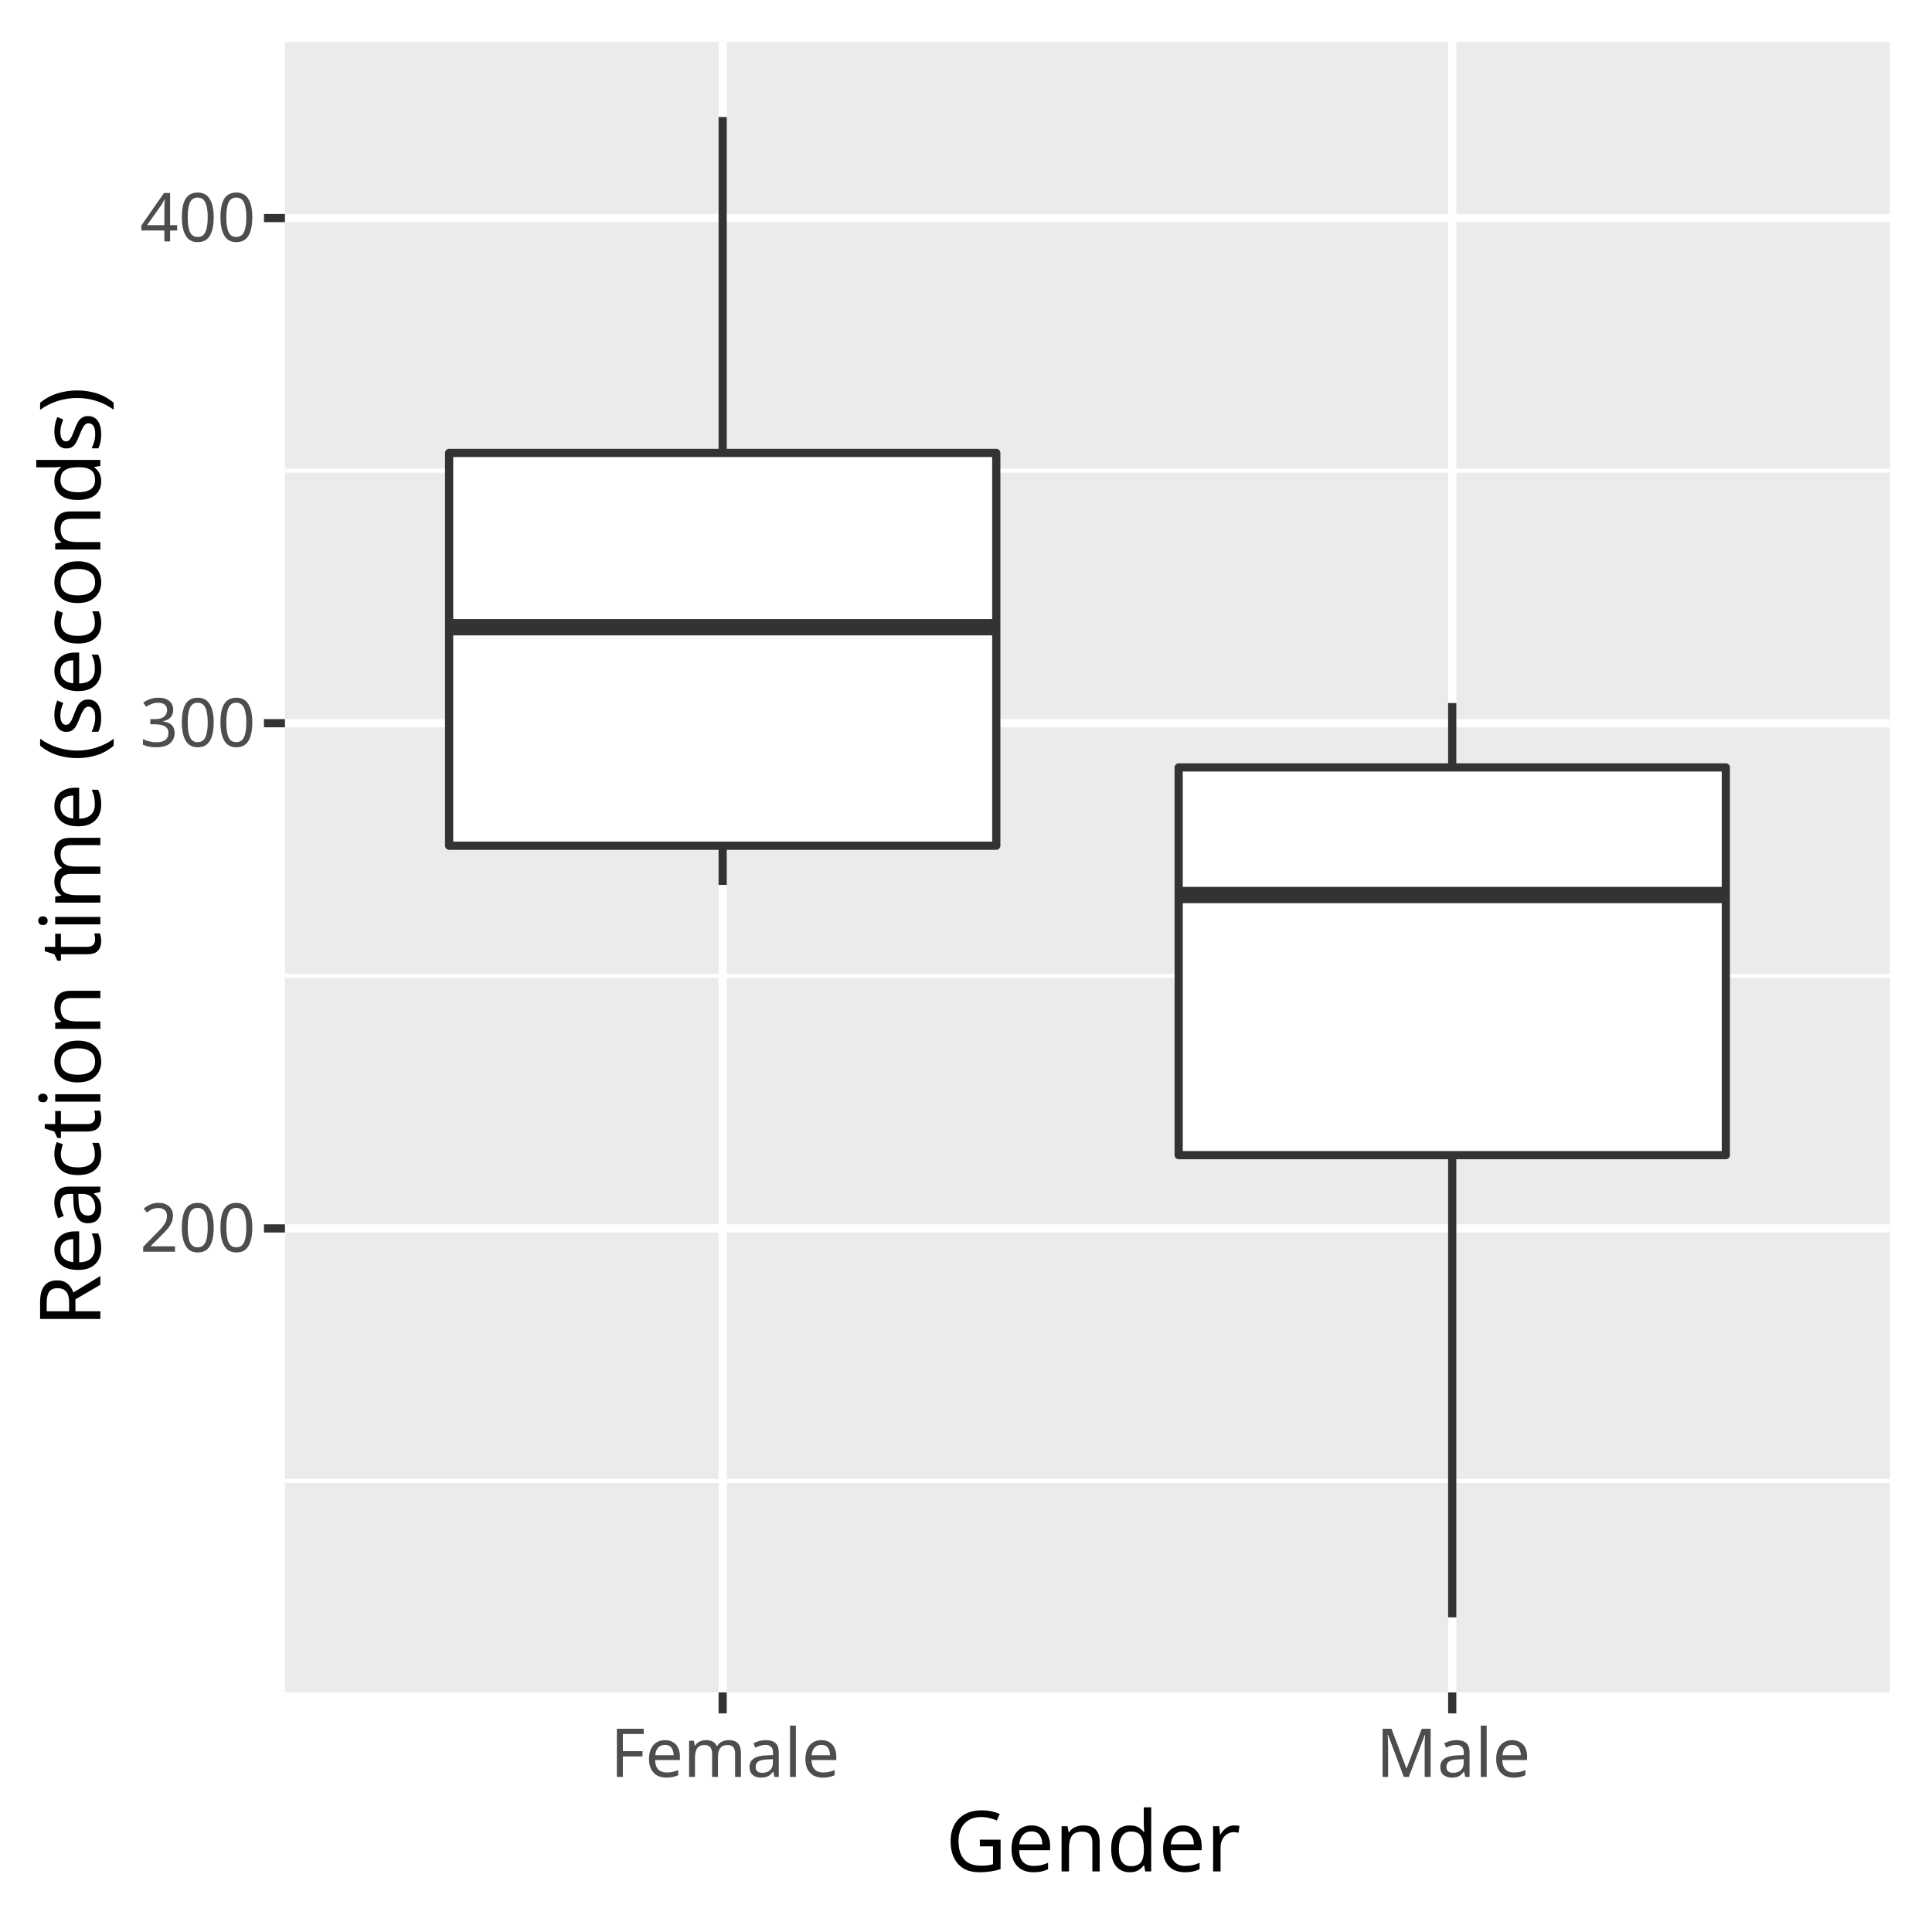
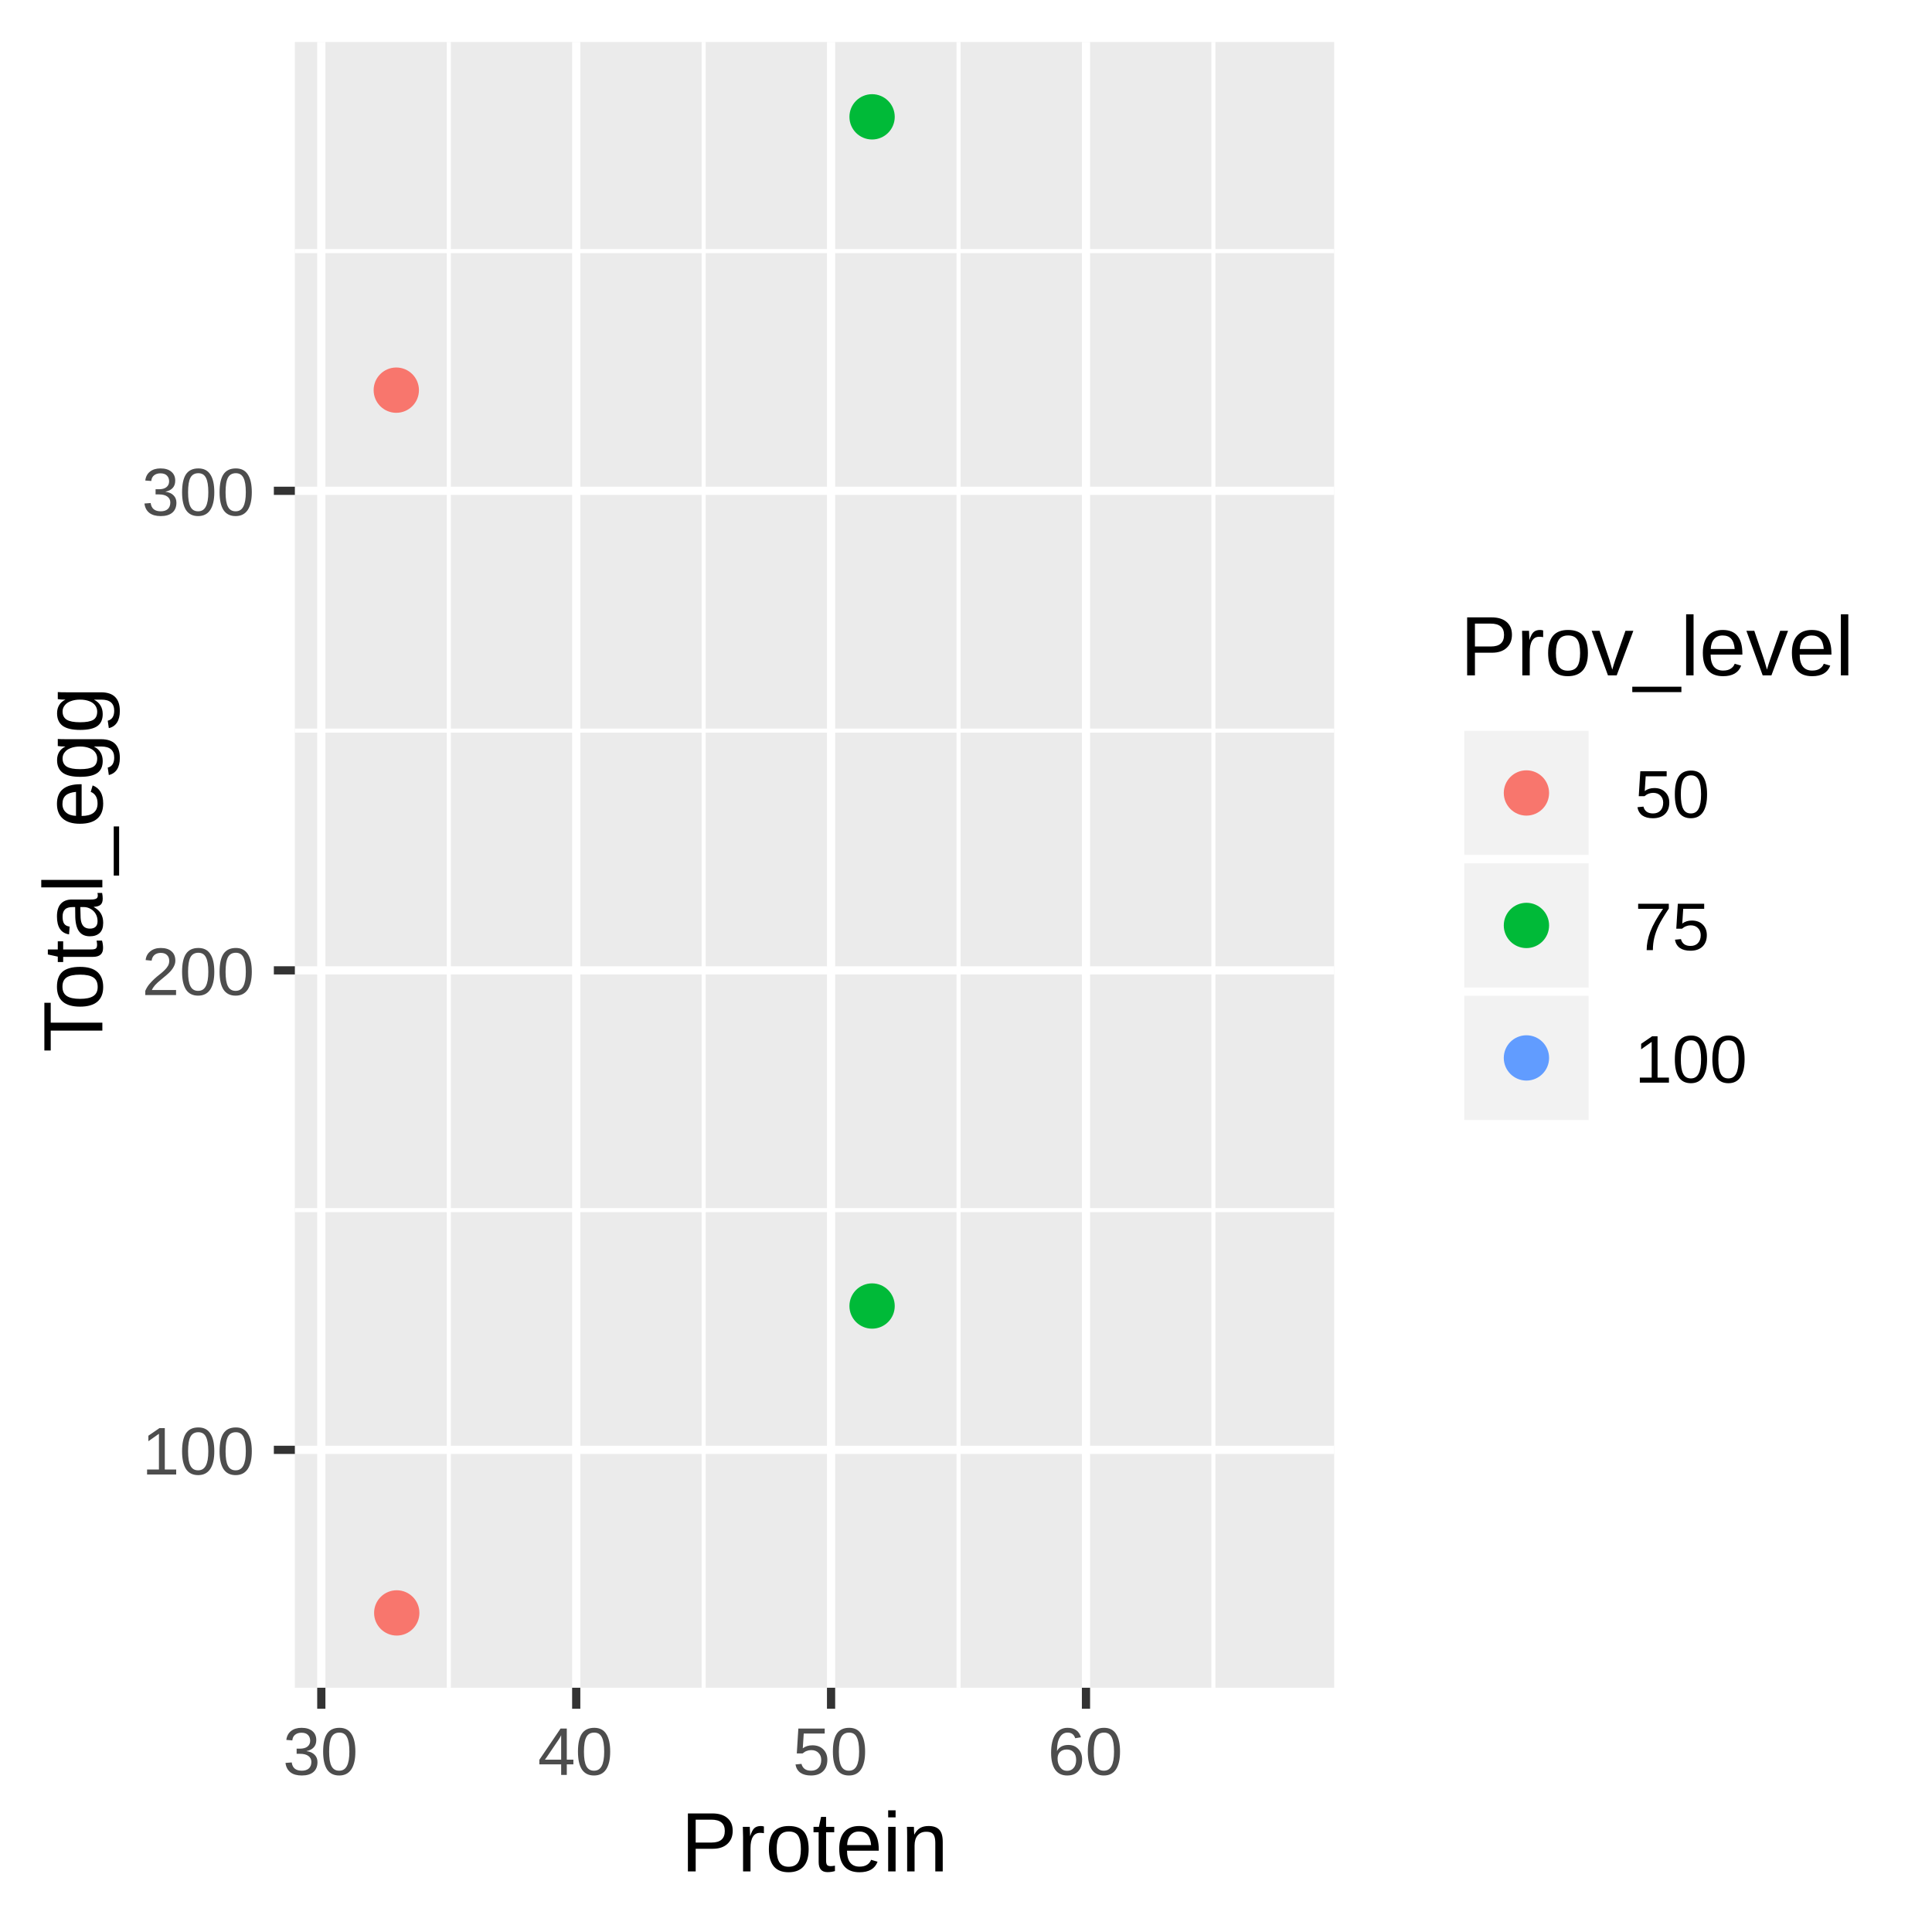
<svg xmlns="http://www.w3.org/2000/svg" viewBox="0 0 252.00 252.00">
  <defs>
    <style type="text/css">
    line, polyline, polygon, path, rect, circle {
      fill: none;
      stroke: #000000;
      stroke-linecap: round;
      stroke-linejoin: round;
      stroke-miterlimit: 10.00;
    }
  </style>
  </defs>
  <rect width="100%" height="100%" style="stroke: none; fill: #FFFFFF;" />
  <rect x="0.00" y="0.00" width="252.00" height="252.00" style="stroke-width: 1.07; stroke: none;" />
  <defs>
-     <clipPath id="cpMzcuMTd8MjQ2LjUyfDIyMC43NXw1LjQ4">
-       <rect x="37.17" y="5.48" width="209.35" height="215.27" />
+     <clipPath id="cpMzguNDZ8MTc0LjAyfDIyMC4xNHw1LjQ4">
+       <rect x="38.46" y="5.48" width="135.56" height="214.66" />
    </clipPath>
  </defs>
-   <rect x="37.17" y="5.48" width="209.35" height="215.27" style="stroke-width: 1.07; stroke: none; fill: #EBEBEB;" clip-path="url(#cpMzcuMTd8MjQ2LjUyfDIyMC43NXw1LjQ4)" />
-   <polyline points="37.17,193.17 246.52,193.17 " style="stroke-width: 0.53; stroke: #FFFFFF; stroke-linecap: butt;" clip-path="url(#cpMzcuMTd8MjQ2LjUyfDIyMC43NXw1LjQ4)" />
-   <polyline points="37.17,127.28 246.52,127.28 " style="stroke-width: 0.53; stroke: #FFFFFF; stroke-linecap: butt;" clip-path="url(#cpMzcuMTd8MjQ2LjUyfDIyMC43NXw1LjQ4)" />
-   <polyline points="37.17,61.39 246.52,61.39 " style="stroke-width: 0.53; stroke: #FFFFFF; stroke-linecap: butt;" clip-path="url(#cpMzcuMTd8MjQ2LjUyfDIyMC43NXw1LjQ4)" />
-   <polyline points="37.17,160.23 246.52,160.23 " style="stroke-width: 1.07; stroke: #FFFFFF; stroke-linecap: butt;" clip-path="url(#cpMzcuMTd8MjQ2LjUyfDIyMC43NXw1LjQ4)" />
-   <polyline points="37.17,94.33 246.52,94.33 " style="stroke-width: 1.07; stroke: #FFFFFF; stroke-linecap: butt;" clip-path="url(#cpMzcuMTd8MjQ2LjUyfDIyMC43NXw1LjQ4)" />
-   <polyline points="37.17,28.44 246.52,28.44 " style="stroke-width: 1.07; stroke: #FFFFFF; stroke-linecap: butt;" clip-path="url(#cpMzcuMTd8MjQ2LjUyfDIyMC43NXw1LjQ4)" />
-   <polyline points="94.26,220.75 94.26,5.48 " style="stroke-width: 1.07; stroke: #FFFFFF; stroke-linecap: butt;" clip-path="url(#cpMzcuMTd8MjQ2LjUyfDIyMC43NXw1LjQ4)" />
-   <polyline points="189.42,220.75 189.42,5.48 " style="stroke-width: 1.07; stroke: #FFFFFF; stroke-linecap: butt;" clip-path="url(#cpMzcuMTd8MjQ2LjUyfDIyMC43NXw1LjQ4)" />
-   <line x1="94.26" y1="59.08" x2="94.26" y2="15.26" style="stroke-width: 1.07; stroke: #333333; stroke-linecap: butt;" clip-path="url(#cpMzcuMTd8MjQ2LjUyfDIyMC43NXw1LjQ4)" />
-   <line x1="94.26" y1="110.31" x2="94.26" y2="115.42" style="stroke-width: 1.07; stroke: #333333; stroke-linecap: butt;" clip-path="url(#cpMzcuMTd8MjQ2LjUyfDIyMC43NXw1LjQ4)" />
-   <polygon points="58.58,59.08 58.58,110.31 129.95,110.31 129.95,59.08 58.58,59.08 " style="stroke-width: 1.07; stroke: #333333; fill: #FFFFFF;" clip-path="url(#cpMzcuMTd8MjQ2LjUyfDIyMC43NXw1LjQ4)" />
-   <line x1="58.58" y1="81.81" x2="129.95" y2="81.81" style="stroke-width: 2.13; stroke: #333333; stroke-linecap: butt;" clip-path="url(#cpMzcuMTd8MjQ2LjUyfDIyMC43NXw1LjQ4)" />
-   <line x1="189.42" y1="100.10" x2="189.42" y2="91.70" style="stroke-width: 1.07; stroke: #333333; stroke-linecap: butt;" clip-path="url(#cpMzcuMTd8MjQ2LjUyfDIyMC43NXw1LjQ4)" />
-   <line x1="189.42" y1="150.67" x2="189.42" y2="210.96" style="stroke-width: 1.07; stroke: #333333; stroke-linecap: butt;" clip-path="url(#cpMzcuMTd8MjQ2LjUyfDIyMC43NXw1LjQ4)" />
-   <polygon points="153.74,100.10 153.74,150.67 225.11,150.67 225.11,100.10 153.74,100.10 " style="stroke-width: 1.07; stroke: #333333; fill: #FFFFFF;" clip-path="url(#cpMzcuMTd8MjQ2LjUyfDIyMC43NXw1LjQ4)" />
-   <line x1="153.74" y1="116.74" x2="225.11" y2="116.74" style="stroke-width: 2.13; stroke: #333333; stroke-linecap: butt;" clip-path="url(#cpMzcuMTd8MjQ2LjUyfDIyMC43NXw1LjQ4)" />
+   <rect x="38.46" y="5.48" width="135.56" height="214.66" style="stroke-width: 1.07; stroke: none; fill: #EBEBEB;" clip-path="url(#cpMzguNDZ8MTc0LjAyfDIyMC4xNHw1LjQ4)" />
+   <polyline points="38.46,157.84 174.02,157.84 " style="stroke-width: 0.53; stroke: #FFFFFF; stroke-linecap: butt;" clip-path="url(#cpMzguNDZ8MTc0LjAyfDIyMC4xNHw1LjQ4)" />
+   <polyline points="38.46,95.30 174.02,95.30 " style="stroke-width: 0.53; stroke: #FFFFFF; stroke-linecap: butt;" clip-path="url(#cpMzguNDZ8MTc0LjAyfDIyMC4xNHw1LjQ4)" />
+   <polyline points="38.46,32.75 174.02,32.75 " style="stroke-width: 0.53; stroke: #FFFFFF; stroke-linecap: butt;" clip-path="url(#cpMzguNDZ8MTc0LjAyfDIyMC4xNHw1LjQ4)" />
+   <polyline points="58.54,220.14 58.54,5.48 " style="stroke-width: 0.53; stroke: #FFFFFF; stroke-linecap: butt;" clip-path="url(#cpMzguNDZ8MTc0LjAyfDIyMC4xNHw1LjQ4)" />
+   <polyline points="91.78,220.14 91.78,5.48 " style="stroke-width: 0.53; stroke: #FFFFFF; stroke-linecap: butt;" clip-path="url(#cpMzguNDZ8MTc0LjAyfDIyMC4xNHw1LjQ4)" />
+   <polyline points="125.03,220.14 125.03,5.48 " style="stroke-width: 0.53; stroke: #FFFFFF; stroke-linecap: butt;" clip-path="url(#cpMzguNDZ8MTc0LjAyfDIyMC4xNHw1LjQ4)" />
+   <polyline points="158.27,220.14 158.27,5.48 " style="stroke-width: 0.53; stroke: #FFFFFF; stroke-linecap: butt;" clip-path="url(#cpMzguNDZ8MTc0LjAyfDIyMC4xNHw1LjQ4)" />
+   <polyline points="38.46,189.11 174.02,189.11 " style="stroke-width: 1.07; stroke: #FFFFFF; stroke-linecap: butt;" clip-path="url(#cpMzguNDZ8MTc0LjAyfDIyMC4xNHw1LjQ4)" />
+   <polyline points="38.46,126.57 174.02,126.57 " style="stroke-width: 1.07; stroke: #FFFFFF; stroke-linecap: butt;" clip-path="url(#cpMzguNDZ8MTc0LjAyfDIyMC4xNHw1LjQ4)" />
+   <polyline points="38.46,64.02 174.02,64.02 " style="stroke-width: 1.07; stroke: #FFFFFF; stroke-linecap: butt;" clip-path="url(#cpMzguNDZ8MTc0LjAyfDIyMC4xNHw1LjQ4)" />
+   <polyline points="41.91,220.14 41.91,5.48 " style="stroke-width: 1.07; stroke: #FFFFFF; stroke-linecap: butt;" clip-path="url(#cpMzguNDZ8MTc0LjAyfDIyMC4xNHw1LjQ4)" />
+   <polyline points="75.16,220.14 75.16,5.48 " style="stroke-width: 1.07; stroke: #FFFFFF; stroke-linecap: butt;" clip-path="url(#cpMzguNDZ8MTc0LjAyfDIyMC4xNHw1LjQ4)" />
+   <polyline points="108.40,220.14 108.40,5.48 " style="stroke-width: 1.07; stroke: #FFFFFF; stroke-linecap: butt;" clip-path="url(#cpMzguNDZ8MTc0LjAyfDIyMC4xNHw1LjQ4)" />
+   <polyline points="141.65,220.14 141.65,5.48 " style="stroke-width: 1.07; stroke: #FFFFFF; stroke-linecap: butt;" clip-path="url(#cpMzguNDZ8MTc0LjAyfDIyMC4xNHw1LjQ4)" />
+   <circle cx="51.75" cy="210.38" r="1.95pt" style="stroke-width: 0.71; stroke: #F8766D; fill: #F8766D;" clip-path="url(#cpMzguNDZ8MTc0LjAyfDIyMC4xNHw1LjQ4)" />
+   <circle cx="51.69" cy="50.89" r="1.95pt" style="stroke-width: 0.71; stroke: #F8766D; fill: #F8766D;" clip-path="url(#cpMzguNDZ8MTc0LjAyfDIyMC4xNHw1LjQ4)" />
+   <circle cx="113.75" cy="170.35" r="1.95pt" style="stroke-width: 0.71; stroke: #00BA38; fill: #00BA38;" clip-path="url(#cpMzguNDZ8MTc0LjAyfDIyMC4xNHw1LjQ4)" />
+   <circle cx="113.75" cy="15.24" r="1.95pt" style="stroke-width: 0.71; stroke: #00BA38; fill: #00BA38;" clip-path="url(#cpMzguNDZ8MTc0LjAyfDIyMC4xNHw1LjQ4)" />
  <defs>
    <clipPath id="cpMC4wMHwyNTIuMDB8MjUyLjAwfDAuMDA=">
      <rect x="0.00" y="0.00" width="252.00" height="252.00" />
    </clipPath>
  </defs>
  <g clip-path="url(#cpMC4wMHwyNTIuMDB8MjUyLjAwfDAuMDA=)">
-     <text x="18.25" y="163.27" style="font-size: 8.80px; fill: #4D4D4D; font-family: Utopia;" textLength="13.99px" lengthAdjust="spacingAndGlyphs">200</text>
+     <text x="18.51" y="192.33" style="font-size: 8.80px; fill: #4D4D4D; font-family: Arial;" textLength="15.02px" lengthAdjust="spacingAndGlyphs">100</text>
  </g>
  <g clip-path="url(#cpMC4wMHwyNTIuMDB8MjUyLjAwfDAuMDA=)">
-     <text x="18.25" y="97.38" style="font-size: 8.80px; fill: #4D4D4D; font-family: Utopia;" textLength="13.99px" lengthAdjust="spacingAndGlyphs">300</text>
+     <text x="18.51" y="129.79" style="font-size: 8.80px; fill: #4D4D4D; font-family: Arial;" textLength="15.02px" lengthAdjust="spacingAndGlyphs">200</text>
  </g>
  <g clip-path="url(#cpMC4wMHwyNTIuMDB8MjUyLjAwfDAuMDA=)">
-     <text x="18.25" y="31.49" style="font-size: 8.80px; fill: #4D4D4D; font-family: Utopia;" textLength="13.99px" lengthAdjust="spacingAndGlyphs">400</text>
+     <text x="18.51" y="67.24" style="font-size: 8.80px; fill: #4D4D4D; font-family: Arial;" textLength="15.02px" lengthAdjust="spacingAndGlyphs">300</text>
  </g>
-   <polyline points="34.43,160.23 37.17,160.23 " style="stroke-width: 1.07; stroke: #333333; stroke-linecap: butt;" clip-path="url(#cpMC4wMHwyNTIuMDB8MjUyLjAwfDAuMDA=)" />
-   <polyline points="34.43,94.33 37.17,94.33 " style="stroke-width: 1.07; stroke: #333333; stroke-linecap: butt;" clip-path="url(#cpMC4wMHwyNTIuMDB8MjUyLjAwfDAuMDA=)" />
-   <polyline points="34.43,28.44 37.17,28.44 " style="stroke-width: 1.07; stroke: #333333; stroke-linecap: butt;" clip-path="url(#cpMC4wMHwyNTIuMDB8MjUyLjAwfDAuMDA=)" />
-   <polyline points="94.26,223.49 94.26,220.75 " style="stroke-width: 1.07; stroke: #333333; stroke-linecap: butt;" clip-path="url(#cpMC4wMHwyNTIuMDB8MjUyLjAwfDAuMDA=)" />
-   <polyline points="189.42,223.49 189.42,220.75 " style="stroke-width: 1.07; stroke: #333333; stroke-linecap: butt;" clip-path="url(#cpMC4wMHwyNTIuMDB8MjUyLjAwfDAuMDA=)" />
+   <polyline points="35.72,189.11 38.46,189.11 " style="stroke-width: 1.07; stroke: #333333; stroke-linecap: butt;" clip-path="url(#cpMC4wMHwyNTIuMDB8MjUyLjAwfDAuMDA=)" />
+   <polyline points="35.72,126.57 38.46,126.57 " style="stroke-width: 1.07; stroke: #333333; stroke-linecap: butt;" clip-path="url(#cpMC4wMHwyNTIuMDB8MjUyLjAwfDAuMDA=)" />
+   <polyline points="35.72,64.02 38.46,64.02 " style="stroke-width: 1.07; stroke: #333333; stroke-linecap: butt;" clip-path="url(#cpMC4wMHwyNTIuMDB8MjUyLjAwfDAuMDA=)" />
+   <polyline points="41.91,222.88 41.91,220.14 " style="stroke-width: 1.07; stroke: #333333; stroke-linecap: butt;" clip-path="url(#cpMC4wMHwyNTIuMDB8MjUyLjAwfDAuMDA=)" />
+   <polyline points="75.16,222.88 75.16,220.14 " style="stroke-width: 1.07; stroke: #333333; stroke-linecap: butt;" clip-path="url(#cpMC4wMHwyNTIuMDB8MjUyLjAwfDAuMDA=)" />
+   <polyline points="108.40,222.88 108.40,220.14 " style="stroke-width: 1.07; stroke: #333333; stroke-linecap: butt;" clip-path="url(#cpMC4wMHwyNTIuMDB8MjUyLjAwfDAuMDA=)" />
+   <polyline points="141.65,222.88 141.65,220.14 " style="stroke-width: 1.07; stroke: #333333; stroke-linecap: butt;" clip-path="url(#cpMC4wMHwyNTIuMDB8MjUyLjAwfDAuMDA=)" />
  <g clip-path="url(#cpMC4wMHwyNTIuMDB8MjUyLjAwfDAuMDA=)">
-     <text x="79.60" y="231.77" style="font-size: 8.80px; fill: #4D4D4D; font-family: Utopia;" textLength="29.32px" lengthAdjust="spacingAndGlyphs">Female</text>
+     <text x="36.91" y="231.51" style="font-size: 8.80px; fill: #4D4D4D; font-family: Arial;" textLength="10.01px" lengthAdjust="spacingAndGlyphs">30</text>
  </g>
  <g clip-path="url(#cpMC4wMHwyNTIuMDB8MjUyLjAwfDAuMDA=)">
-     <text x="179.48" y="231.77" style="font-size: 8.80px; fill: #4D4D4D; font-family: Utopia;" textLength="19.88px" lengthAdjust="spacingAndGlyphs">Male</text>
+     <text x="70.15" y="231.51" style="font-size: 8.80px; fill: #4D4D4D; font-family: Arial;" textLength="10.01px" lengthAdjust="spacingAndGlyphs">40</text>
  </g>
  <g clip-path="url(#cpMC4wMHwyNTIuMDB8MjUyLjAwfDAuMDA=)">
-     <text x="123.32" y="244.10" style="font-size: 11.00px; font-family: Utopia;" textLength="37.05px" lengthAdjust="spacingAndGlyphs">Gender</text>
+     <text x="103.40" y="231.51" style="font-size: 8.80px; fill: #4D4D4D; font-family: Arial;" textLength="10.01px" lengthAdjust="spacingAndGlyphs">50</text>
  </g>
  <g clip-path="url(#cpMC4wMHwyNTIuMDB8MjUyLjAwfDAuMDA=)">
-     <text transform="translate(13.09,173.10) rotate(-90)" style="font-size: 11.00px; font-family: Utopia;" textLength="119.97px" lengthAdjust="spacingAndGlyphs">Reaction time (seconds)</text>
+     <text x="136.65" y="231.51" style="font-size: 8.80px; fill: #4D4D4D; font-family: Arial;" textLength="10.01px" lengthAdjust="spacingAndGlyphs">60</text>
+   </g>
+   <g clip-path="url(#cpMC4wMHwyNTIuMDB8MjUyLjAwfDAuMDA=)">
+     <text x="88.82" y="244.10" style="font-size: 11.00px; font-family: Arial;" textLength="34.85px" lengthAdjust="spacingAndGlyphs">Protein</text>
+   </g>
+   <g clip-path="url(#cpMC4wMHwyNTIuMDB8MjUyLjAwfDAuMDA=)">
+     <text transform="translate(13.35,137.27) rotate(-90)" style="font-size: 11.00px; font-family: Arial;" textLength="48.93px" lengthAdjust="spacingAndGlyphs">Total_egg</text>
+   </g>
+   <rect x="184.98" y="73.51" width="61.54" height="78.60" style="stroke-width: 1.07; stroke: none; fill: #FFFFFF;" clip-path="url(#cpMC4wMHwyNTIuMDB8MjUyLjAwfDAuMDA=)" />
+   <g clip-path="url(#cpMC4wMHwyNTIuMDB8MjUyLjAwfDAuMDA=)">
+     <text x="190.46" y="88.09" style="font-size: 11.00px; font-family: Arial;" textLength="51.36px" lengthAdjust="spacingAndGlyphs">Prov_level</text>
+   </g>
+   <rect x="190.46" y="94.79" width="17.28" height="17.28" style="stroke-width: 1.07; stroke: #FFFFFF; fill: #F2F2F2;" clip-path="url(#cpMC4wMHwyNTIuMDB8MjUyLjAwfDAuMDA=)" />
+   <circle cx="199.10" cy="103.43" r="1.95pt" style="stroke-width: 0.71; stroke: #F8766D; fill: #F8766D;" clip-path="url(#cpMC4wMHwyNTIuMDB8MjUyLjAwfDAuMDA=)" />
+   <rect x="190.46" y="112.07" width="17.28" height="17.28" style="stroke-width: 1.07; stroke: #FFFFFF; fill: #F2F2F2;" clip-path="url(#cpMC4wMHwyNTIuMDB8MjUyLjAwfDAuMDA=)" />
+   <circle cx="199.10" cy="120.71" r="1.95pt" style="stroke-width: 0.71; stroke: #00BA38; fill: #00BA38;" clip-path="url(#cpMC4wMHwyNTIuMDB8MjUyLjAwfDAuMDA=)" />
+   <rect x="190.46" y="129.35" width="17.28" height="17.28" style="stroke-width: 1.07; stroke: #FFFFFF; fill: #F2F2F2;" clip-path="url(#cpMC4wMHwyNTIuMDB8MjUyLjAwfDAuMDA=)" />
+   <circle cx="199.10" cy="137.99" r="1.95pt" style="stroke-width: 0.71; stroke: #619CFF; fill: #619CFF;" clip-path="url(#cpMC4wMHwyNTIuMDB8MjUyLjAwfDAuMDA=)" />
+   <g clip-path="url(#cpMC4wMHwyNTIuMDB8MjUyLjAwfDAuMDA=)">
+     <text x="213.22" y="106.65" style="font-size: 8.80px; font-family: Arial;" textLength="10.01px" lengthAdjust="spacingAndGlyphs">50</text>
+   </g>
+   <g clip-path="url(#cpMC4wMHwyNTIuMDB8MjUyLjAwfDAuMDA=)">
+     <text x="213.22" y="123.93" style="font-size: 8.80px; font-family: Arial;" textLength="10.01px" lengthAdjust="spacingAndGlyphs">75</text>
+   </g>
+   <g clip-path="url(#cpMC4wMHwyNTIuMDB8MjUyLjAwfDAuMDA=)">
+     <text x="213.22" y="141.21" style="font-size: 8.80px; font-family: Arial;" textLength="15.02px" lengthAdjust="spacingAndGlyphs">100</text>
  </g>
</svg>
